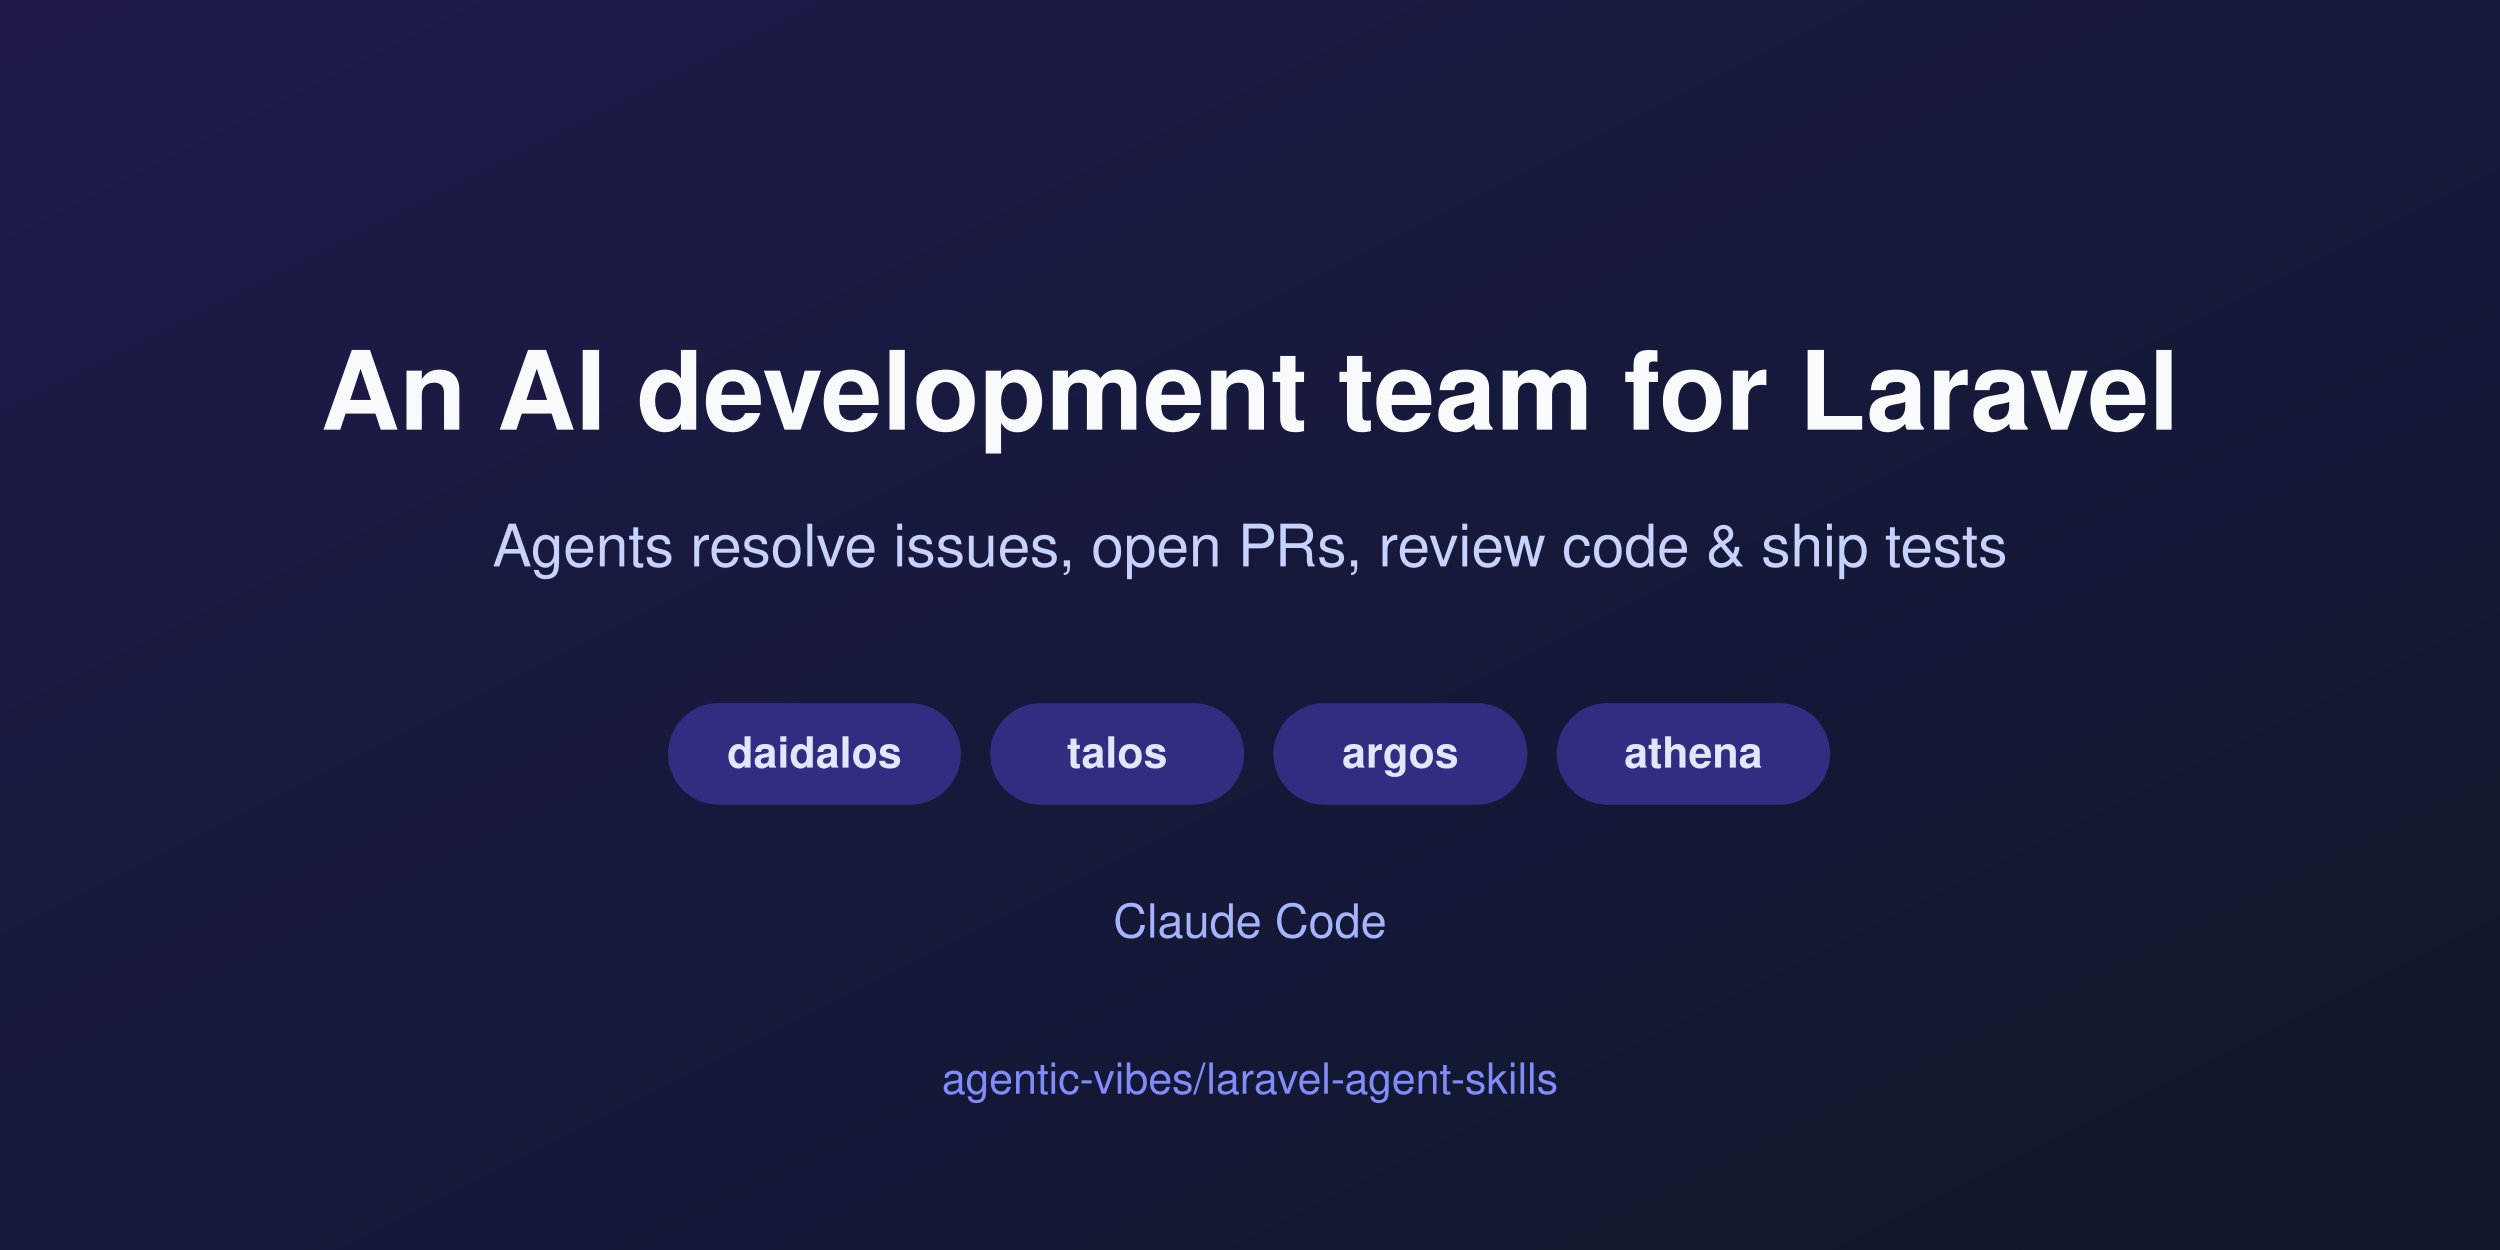
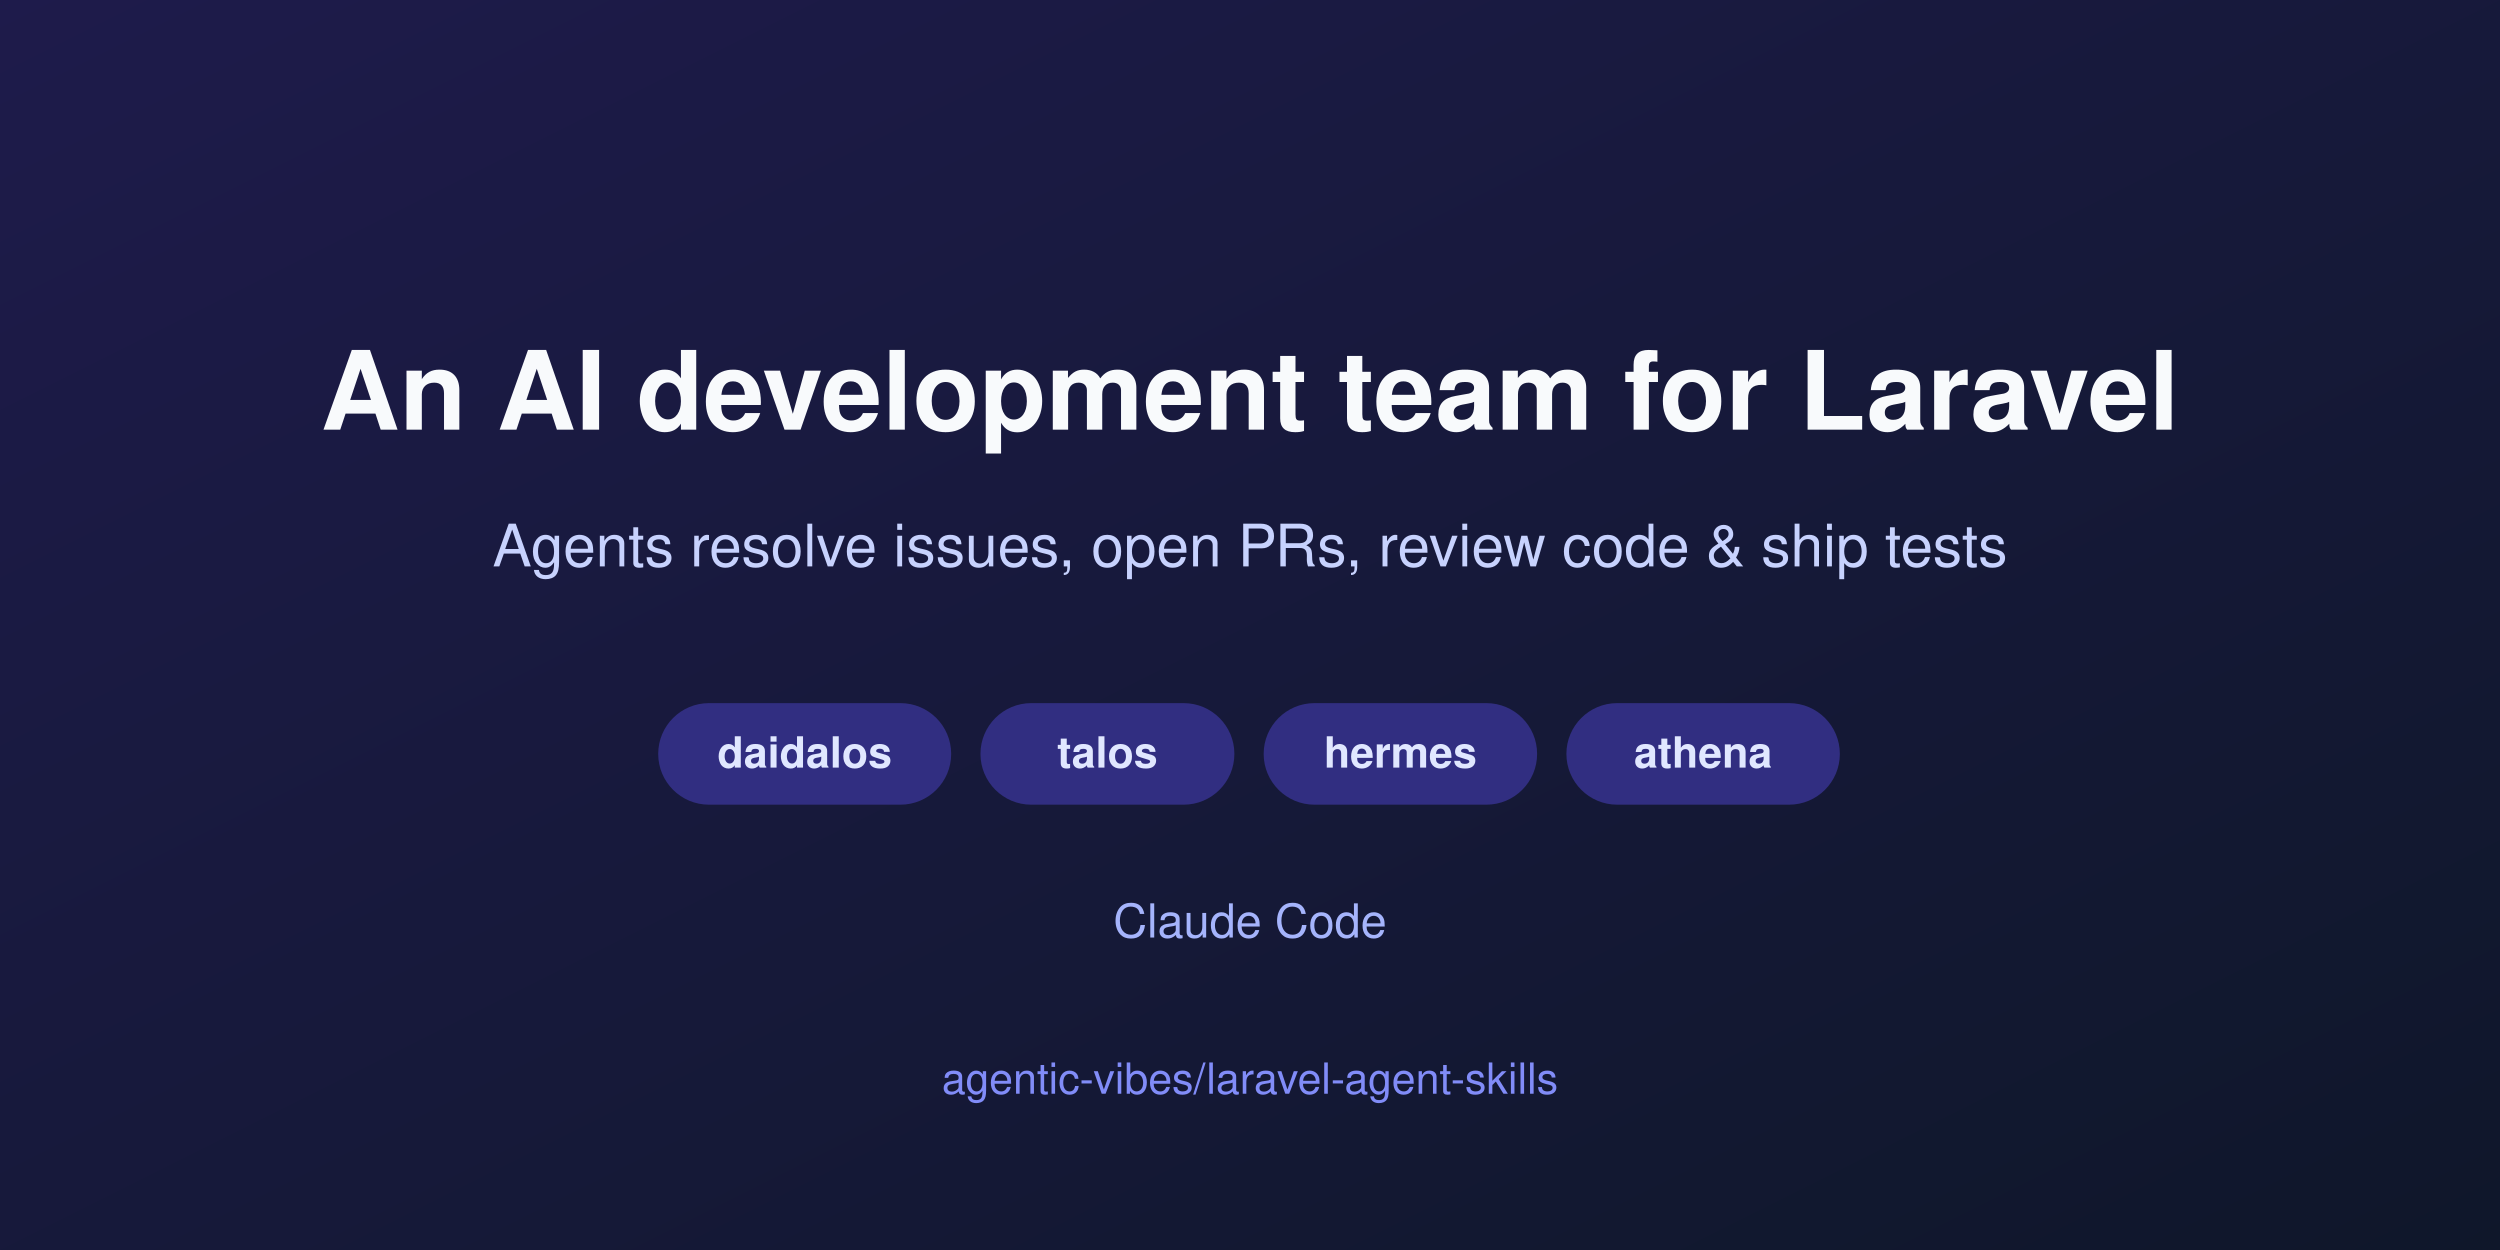
<svg xmlns="http://www.w3.org/2000/svg" width="1280" height="640" viewBox="0 0 1280 640">
  <defs>
    <linearGradient id="bg" x1="0%" y1="0%" x2="100%" y2="100%">
      <stop offset="0%" stop-color="#1e1b4b" />
      <stop offset="100%" stop-color="#0f172a" />
    </linearGradient>
  </defs>
  <rect width="1280" height="640" fill="url(#bg)" />
  <text x="640" y="220" text-anchor="middle" font-family="Helvetica, Arial, sans-serif" font-size="56" font-weight="700" fill="#f8fafc">
    An AI development team for Laravel
  </text>
  <text x="640" y="290" text-anchor="middle" font-family="Helvetica, Arial, sans-serif" font-size="30" font-weight="400" fill="#c7d2fe">
    Agents resolve issues, open PRs, review code &amp; ship tests
  </text>
  <g font-family="Helvetica, Arial, sans-serif" font-size="22" font-weight="600" fill="#e0e7ff">
    <g>
-       <rect x="342" y="360" width="150" height="52" rx="26" fill="#312e81" />
-       <text x="417" y="393" text-anchor="middle">daidalos</text>
+       <rect x="337" y="360" width="150" height="52" rx="26" fill="#312e81" />
+       <text x="412" y="393" text-anchor="middle">daidalos</text>
    </g>
    <g>
-       <rect x="507" y="360" width="130" height="52" rx="26" fill="#312e81" />
-       <text x="572" y="393" text-anchor="middle">talos</text>
+       <rect x="502" y="360" width="130" height="52" rx="26" fill="#312e81" />
+       <text x="567" y="393" text-anchor="middle">talos</text>
    </g>
    <g>
-       <rect x="652" y="360" width="130" height="52" rx="26" fill="#312e81" />
-       <text x="717" y="393" text-anchor="middle">argos</text>
+       <rect x="647" y="360" width="140" height="52" rx="26" fill="#312e81" />
+       <text x="717" y="393" text-anchor="middle">hermes</text>
    </g>
    <g>
-       <rect x="797" y="360" width="140" height="52" rx="26" fill="#312e81" />
-       <text x="867" y="393" text-anchor="middle">athena</text>
+       <rect x="802" y="360" width="140" height="52" rx="26" fill="#312e81" />
+       <text x="872" y="393" text-anchor="middle">athena</text>
    </g>
  </g>
  <text x="640" y="480" text-anchor="middle" font-family="Helvetica, Arial, sans-serif" font-size="24" font-weight="400" fill="#a5b4fc">
    Claude Code
  </text>
  <text x="640" y="560" text-anchor="middle" font-family="Helvetica, Arial, sans-serif" font-size="22" font-weight="500" fill="#818cf8">
    agentic-vibes/laravel-agent-skills
  </text>
</svg>
